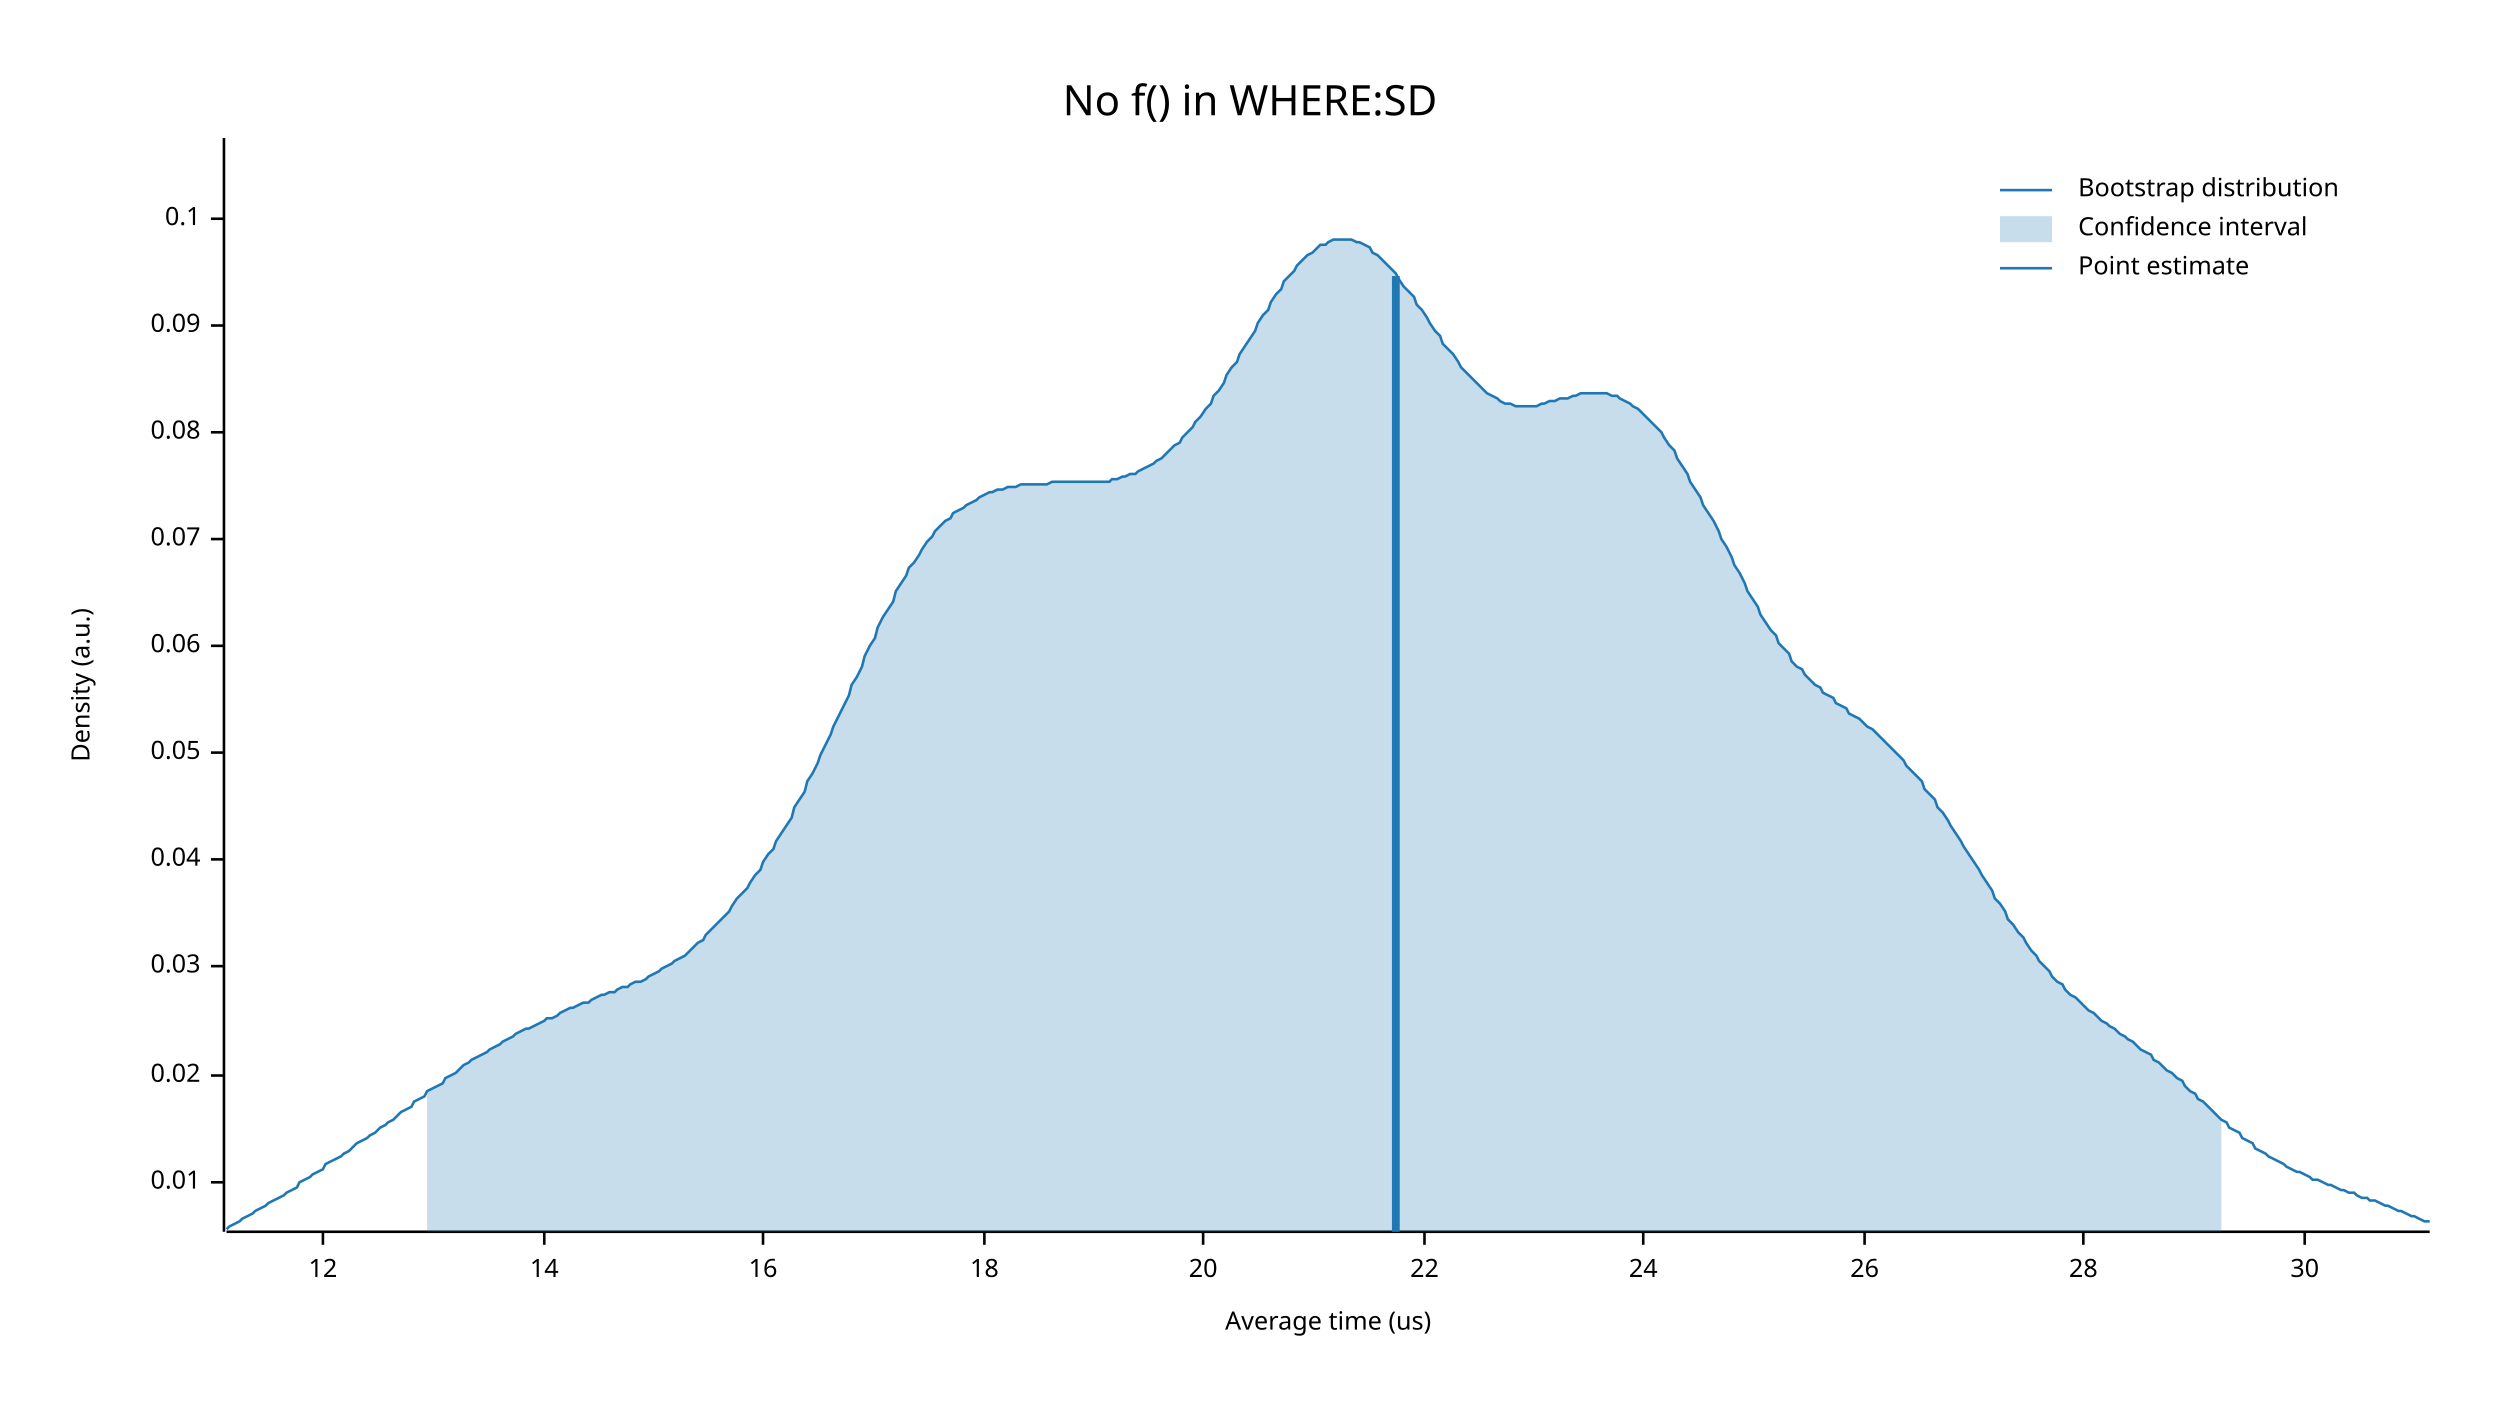
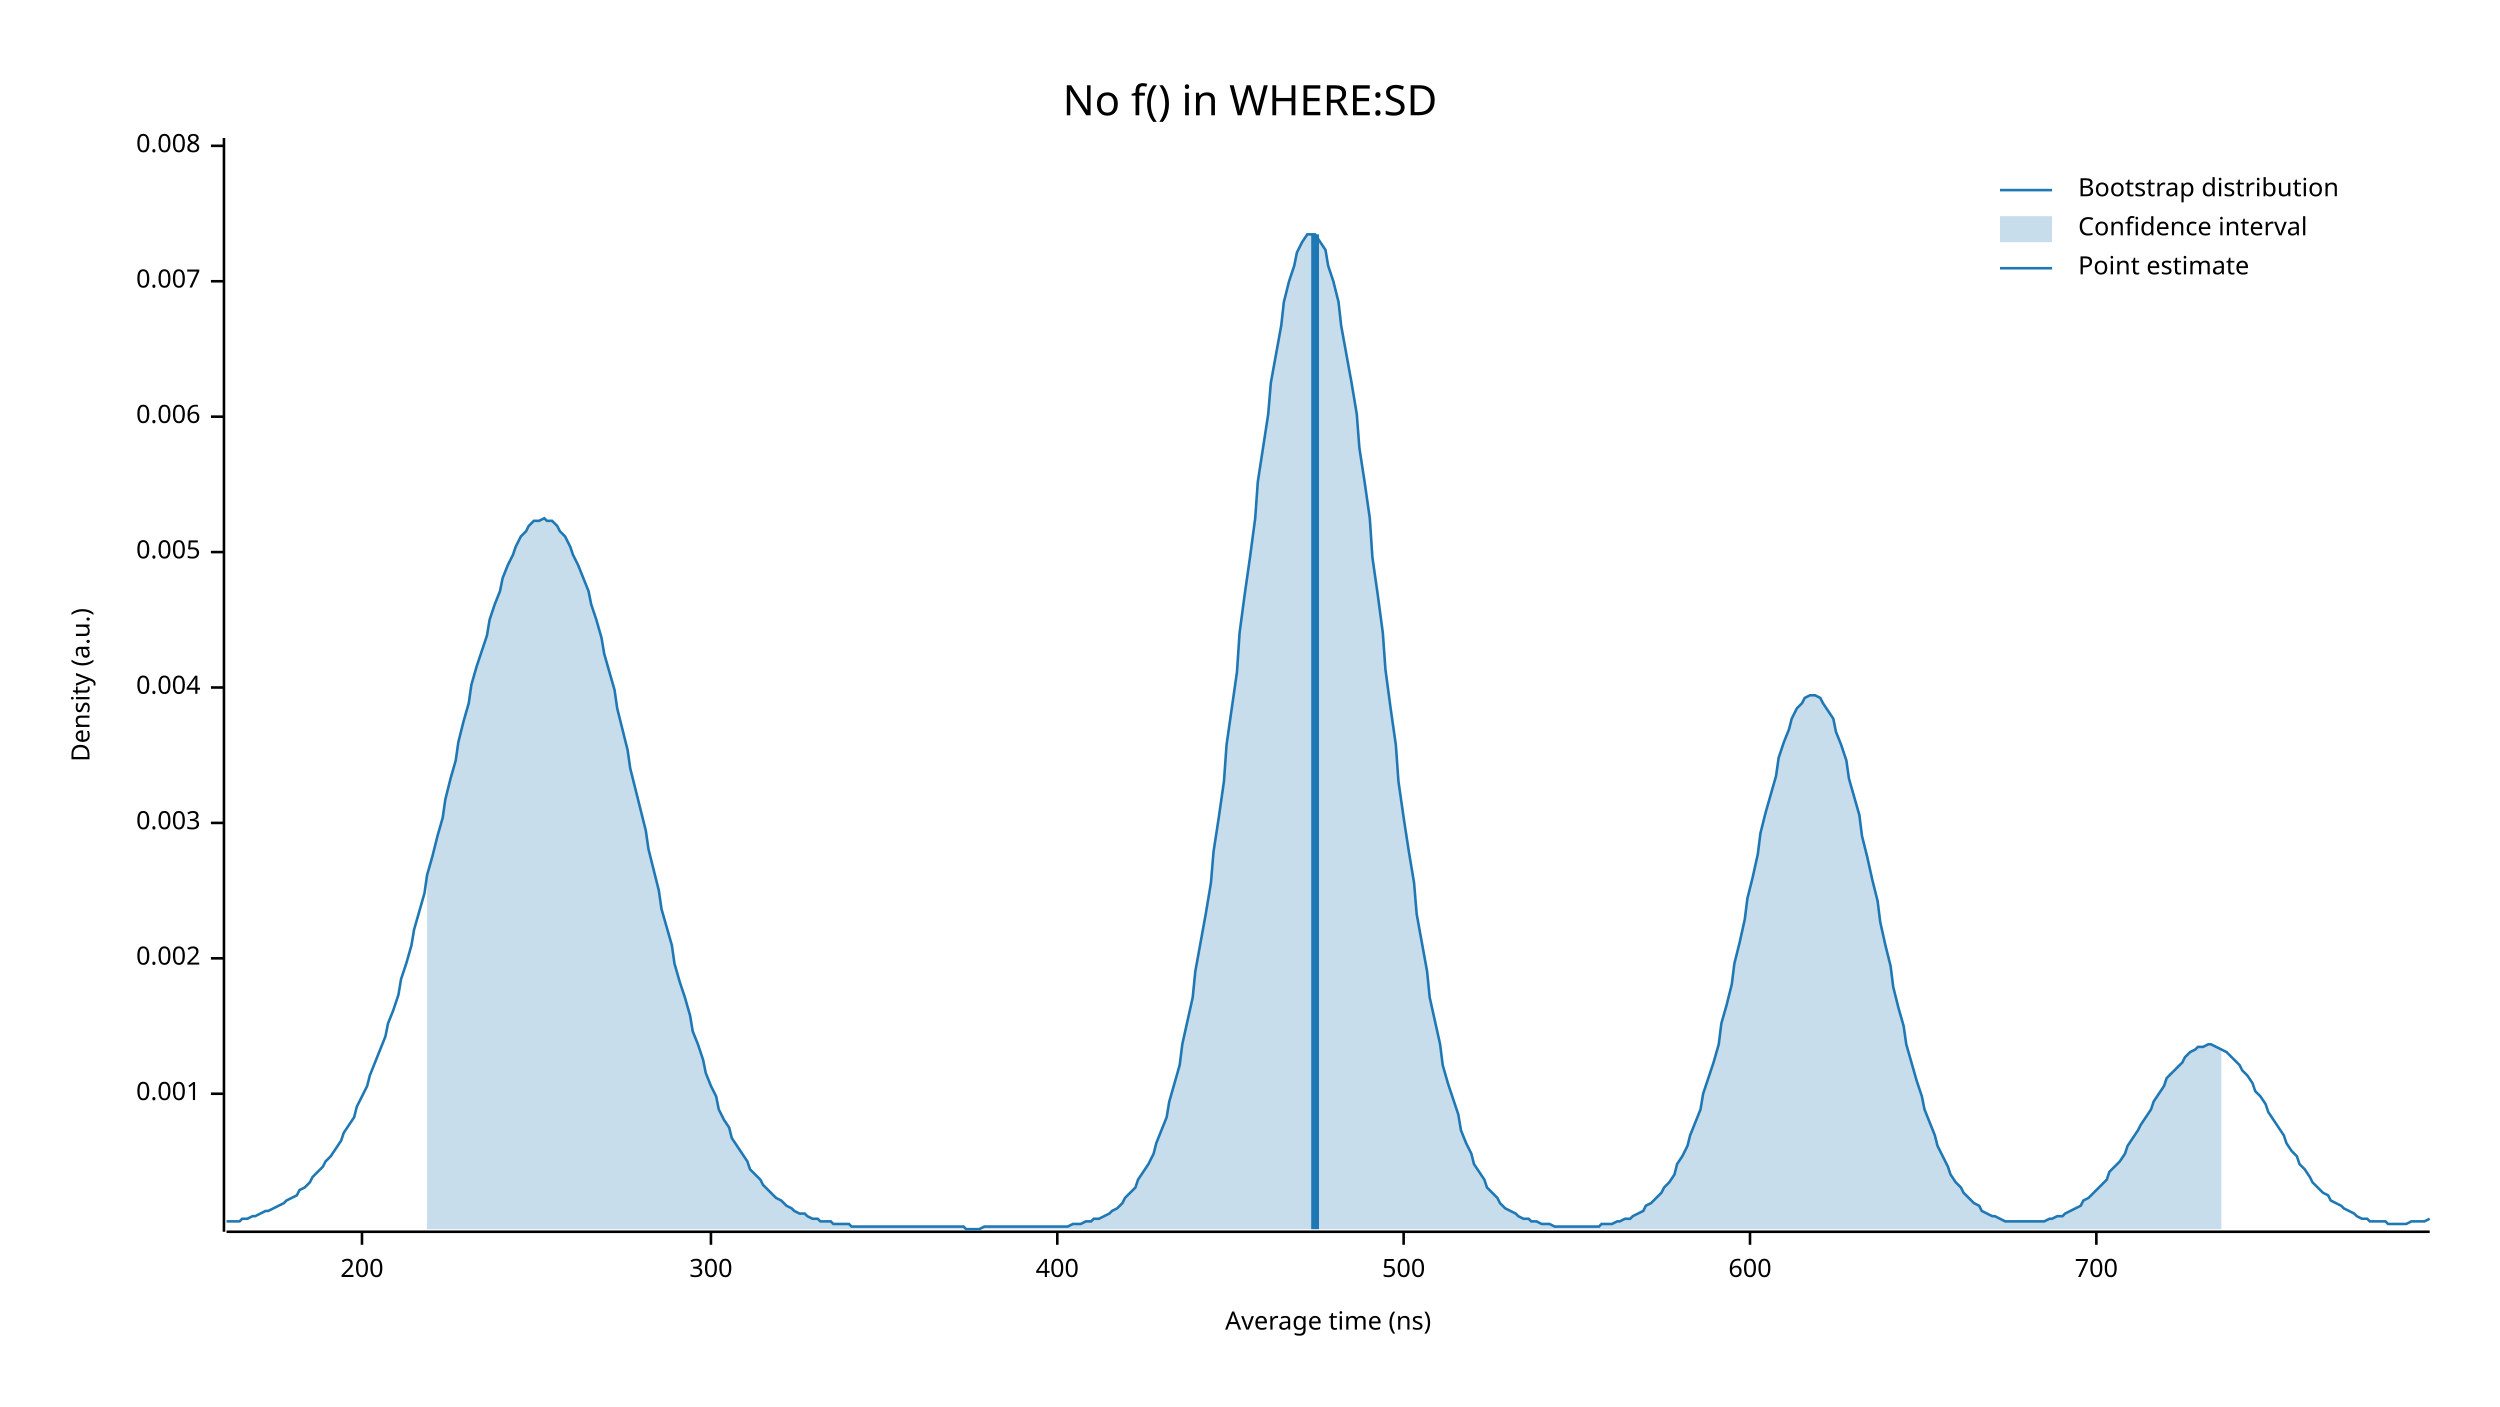
<svg xmlns="http://www.w3.org/2000/svg" width="960" height="540" viewBox="0 0 960 540">
  <text x="480" y="32" dy="0.76em" text-anchor="middle" font-family="sans-serif" font-size="16.129" opacity="1" fill="#000000">
No f() in WHERE:SD
</text>
  <text x="27" y="263" dy="0.76em" text-anchor="middle" font-family="sans-serif" font-size="9.677" opacity="1" fill="#000000" transform="rotate(270, 27, 263)">
Density (a.u.)
</text>
  <text x="510" y="513" dy="-0.5ex" text-anchor="middle" font-family="sans-serif" font-size="9.677" opacity="1" fill="#000000">
- Average time (us)
+ Average time (ns)
</text>
  <polyline fill="none" opacity="1" stroke="#000000" stroke-width="1" points="86,53 86,473 " />
-   <text x="77" y="454" dy="0.5ex" text-anchor="end" font-family="sans-serif" font-size="9.677" opacity="1" fill="#000000">
- 0.01
+   <text x="77" y="420" dy="0.5ex" text-anchor="end" font-family="sans-serif" font-size="9.677" opacity="1" fill="#000000">
+ 0.001
</text>
-   <polyline fill="none" opacity="1" stroke="#000000" stroke-width="1" points="81,454 86,454 " />
-   <text x="77" y="413" dy="0.5ex" text-anchor="end" font-family="sans-serif" font-size="9.677" opacity="1" fill="#000000">
- 0.02
+   <polyline fill="none" opacity="1" stroke="#000000" stroke-width="1" points="81,420 86,420 " />
+   <text x="77" y="368" dy="0.5ex" text-anchor="end" font-family="sans-serif" font-size="9.677" opacity="1" fill="#000000">
+ 0.002
</text>
-   <polyline fill="none" opacity="1" stroke="#000000" stroke-width="1" points="81,413 86,413 " />
-   <text x="77" y="371" dy="0.5ex" text-anchor="end" font-family="sans-serif" font-size="9.677" opacity="1" fill="#000000">
- 0.03
+   <polyline fill="none" opacity="1" stroke="#000000" stroke-width="1" points="81,368 86,368 " />
+   <text x="77" y="316" dy="0.5ex" text-anchor="end" font-family="sans-serif" font-size="9.677" opacity="1" fill="#000000">
+ 0.003
</text>
-   <polyline fill="none" opacity="1" stroke="#000000" stroke-width="1" points="81,371 86,371 " />
-   <text x="77" y="330" dy="0.5ex" text-anchor="end" font-family="sans-serif" font-size="9.677" opacity="1" fill="#000000">
- 0.04
+   <polyline fill="none" opacity="1" stroke="#000000" stroke-width="1" points="81,316 86,316 " />
+   <text x="77" y="264" dy="0.5ex" text-anchor="end" font-family="sans-serif" font-size="9.677" opacity="1" fill="#000000">
+ 0.004
</text>
-   <polyline fill="none" opacity="1" stroke="#000000" stroke-width="1" points="81,330 86,330 " />
-   <text x="77" y="289" dy="0.5ex" text-anchor="end" font-family="sans-serif" font-size="9.677" opacity="1" fill="#000000">
- 0.05
+   <polyline fill="none" opacity="1" stroke="#000000" stroke-width="1" points="81,264 86,264 " />
+   <text x="77" y="212" dy="0.5ex" text-anchor="end" font-family="sans-serif" font-size="9.677" opacity="1" fill="#000000">
+ 0.005
</text>
-   <polyline fill="none" opacity="1" stroke="#000000" stroke-width="1" points="81,289 86,289 " />
-   <text x="77" y="248" dy="0.5ex" text-anchor="end" font-family="sans-serif" font-size="9.677" opacity="1" fill="#000000">
- 0.06
+   <polyline fill="none" opacity="1" stroke="#000000" stroke-width="1" points="81,212 86,212 " />
+   <text x="77" y="160" dy="0.5ex" text-anchor="end" font-family="sans-serif" font-size="9.677" opacity="1" fill="#000000">
+ 0.006
</text>
-   <polyline fill="none" opacity="1" stroke="#000000" stroke-width="1" points="81,248 86,248 " />
-   <text x="77" y="207" dy="0.5ex" text-anchor="end" font-family="sans-serif" font-size="9.677" opacity="1" fill="#000000">
- 0.07
+   <polyline fill="none" opacity="1" stroke="#000000" stroke-width="1" points="81,160 86,160 " />
+   <text x="77" y="108" dy="0.5ex" text-anchor="end" font-family="sans-serif" font-size="9.677" opacity="1" fill="#000000">
+ 0.007
</text>
-   <polyline fill="none" opacity="1" stroke="#000000" stroke-width="1" points="81,207 86,207 " />
-   <text x="77" y="166" dy="0.5ex" text-anchor="end" font-family="sans-serif" font-size="9.677" opacity="1" fill="#000000">
- 0.08
+   <polyline fill="none" opacity="1" stroke="#000000" stroke-width="1" points="81,108 86,108 " />
+   <text x="77" y="56" dy="0.5ex" text-anchor="end" font-family="sans-serif" font-size="9.677" opacity="1" fill="#000000">
+ 0.008
</text>
-   <polyline fill="none" opacity="1" stroke="#000000" stroke-width="1" points="81,166 86,166 " />
-   <text x="77" y="125" dy="0.5ex" text-anchor="end" font-family="sans-serif" font-size="9.677" opacity="1" fill="#000000">
- 0.09
+   <polyline fill="none" opacity="1" stroke="#000000" stroke-width="1" points="81,56 86,56 " />
+   <polyline fill="none" opacity="1" stroke="#000000" stroke-width="1" points="87,473 933,473 " />
+   <text x="139" y="483" dy="0.76em" text-anchor="middle" font-family="sans-serif" font-size="9.677" opacity="1" fill="#000000">
+ 200
</text>
-   <polyline fill="none" opacity="1" stroke="#000000" stroke-width="1" points="81,125 86,125 " />
-   <text x="77" y="84" dy="0.5ex" text-anchor="end" font-family="sans-serif" font-size="9.677" opacity="1" fill="#000000">
- 0.1
+   <polyline fill="none" opacity="1" stroke="#000000" stroke-width="1" points="139,473 139,478 " />
+   <text x="273" y="483" dy="0.76em" text-anchor="middle" font-family="sans-serif" font-size="9.677" opacity="1" fill="#000000">
+ 300
</text>
-   <polyline fill="none" opacity="1" stroke="#000000" stroke-width="1" points="81,84 86,84 " />
-   <polyline fill="none" opacity="1" stroke="#000000" stroke-width="1" points="87,473 933,473 " />
-   <text x="124" y="483" dy="0.76em" text-anchor="middle" font-family="sans-serif" font-size="9.677" opacity="1" fill="#000000">
- 12
+   <polyline fill="none" opacity="1" stroke="#000000" stroke-width="1" points="273,473 273,478 " />
+   <text x="406" y="483" dy="0.76em" text-anchor="middle" font-family="sans-serif" font-size="9.677" opacity="1" fill="#000000">
+ 400
</text>
-   <polyline fill="none" opacity="1" stroke="#000000" stroke-width="1" points="124,473 124,478 " />
-   <text x="209" y="483" dy="0.76em" text-anchor="middle" font-family="sans-serif" font-size="9.677" opacity="1" fill="#000000">
- 14
+   <polyline fill="none" opacity="1" stroke="#000000" stroke-width="1" points="406,473 406,478 " />
+   <text x="539" y="483" dy="0.76em" text-anchor="middle" font-family="sans-serif" font-size="9.677" opacity="1" fill="#000000">
+ 500
</text>
-   <polyline fill="none" opacity="1" stroke="#000000" stroke-width="1" points="209,473 209,478 " />
-   <text x="293" y="483" dy="0.76em" text-anchor="middle" font-family="sans-serif" font-size="9.677" opacity="1" fill="#000000">
- 16
+   <polyline fill="none" opacity="1" stroke="#000000" stroke-width="1" points="539,473 539,478 " />
+   <text x="672" y="483" dy="0.76em" text-anchor="middle" font-family="sans-serif" font-size="9.677" opacity="1" fill="#000000">
+ 600
</text>
-   <polyline fill="none" opacity="1" stroke="#000000" stroke-width="1" points="293,473 293,478 " />
-   <text x="378" y="483" dy="0.76em" text-anchor="middle" font-family="sans-serif" font-size="9.677" opacity="1" fill="#000000">
- 18
+   <polyline fill="none" opacity="1" stroke="#000000" stroke-width="1" points="672,473 672,478 " />
+   <text x="805" y="483" dy="0.76em" text-anchor="middle" font-family="sans-serif" font-size="9.677" opacity="1" fill="#000000">
+ 700
</text>
-   <polyline fill="none" opacity="1" stroke="#000000" stroke-width="1" points="378,473 378,478 " />
-   <text x="462" y="483" dy="0.76em" text-anchor="middle" font-family="sans-serif" font-size="9.677" opacity="1" fill="#000000">
- 20
- </text>
-   <polyline fill="none" opacity="1" stroke="#000000" stroke-width="1" points="462,473 462,478 " />
-   <text x="547" y="483" dy="0.76em" text-anchor="middle" font-family="sans-serif" font-size="9.677" opacity="1" fill="#000000">
- 22
- </text>
-   <polyline fill="none" opacity="1" stroke="#000000" stroke-width="1" points="547,473 547,478 " />
-   <text x="631" y="483" dy="0.76em" text-anchor="middle" font-family="sans-serif" font-size="9.677" opacity="1" fill="#000000">
- 24
- </text>
-   <polyline fill="none" opacity="1" stroke="#000000" stroke-width="1" points="631,473 631,478 " />
-   <text x="716" y="483" dy="0.76em" text-anchor="middle" font-family="sans-serif" font-size="9.677" opacity="1" fill="#000000">
- 26
- </text>
-   <polyline fill="none" opacity="1" stroke="#000000" stroke-width="1" points="716,473 716,478 " />
-   <text x="800" y="483" dy="0.76em" text-anchor="middle" font-family="sans-serif" font-size="9.677" opacity="1" fill="#000000">
- 28
- </text>
-   <polyline fill="none" opacity="1" stroke="#000000" stroke-width="1" points="800,473 800,478 " />
-   <text x="885" y="483" dy="0.76em" text-anchor="middle" font-family="sans-serif" font-size="9.677" opacity="1" fill="#000000">
- 30
- </text>
-   <polyline fill="none" opacity="1" stroke="#000000" stroke-width="1" points="885,473 885,478 " />
-   <polyline fill="none" opacity="1" stroke="#1F78B4" stroke-width="1" points="87,472 88,471 90,470 92,469 93,468 95,467 97,466 98,465 100,464 102,463 103,462 105,461 107,460 109,459 110,458 112,457 114,456 115,454 117,453 119,452 120,451 122,450 124,449 125,447 127,446 129,445 131,444 132,443 134,442 136,440 137,439 139,438 141,437 142,436 144,435 146,433 148,432 149,431 151,430 153,428 154,427 156,426 158,425 159,423 161,422 163,421 164,419 166,418 168,417 170,416 171,414 173,413 175,412 176,411 178,409 180,408 181,407 183,406 185,405 187,404 188,403 190,402 192,401 193,400 195,399 197,398 198,397 200,396 202,395 203,395 205,394 207,393 209,392 210,391 212,391 214,390 215,389 217,388 219,387 220,387 222,386 224,385 226,385 227,384 229,383 231,382 232,382 234,381 236,381 237,380 239,379 241,379 242,378 244,377 246,377 248,376 249,375 251,374 253,373 254,372 256,371 258,370 259,369 261,368 263,367 265,365 266,364 268,362 270,361 271,359 273,357 275,355 276,354 278,352 280,350 281,348 283,345 285,343 287,341 288,339 290,336 292,334 293,331 295,328 297,326 298,323 300,320 302,317 304,314 305,310 307,307 309,304 310,300 312,297 314,293 315,290 317,286 319,282 320,279 322,275 324,271 326,267 327,263 329,260 331,256 332,252 334,248 336,245 337,241 339,237 341,234 343,231 344,227 346,224 348,221 349,218 351,216 353,213 354,211 356,208 358,206 359,204 361,202 363,200 365,199 366,197 368,196 370,195 371,194 373,193 375,192 376,191 378,190 380,189 381,189 383,188 385,188 387,187 388,187 390,187 392,186 393,186 395,186 397,186 398,186 400,186 402,186 404,185 405,185 407,185 409,185 410,185 412,185 414,185 415,185 417,185 419,185 420,185 422,185 424,185 426,185 427,184 429,184 431,183 432,183 434,182 436,182 437,181 439,180 441,179 443,178 444,177 446,176 448,174 449,173 451,171 453,170 454,168 456,166 458,164 459,162 461,160 463,157 465,155 466,152 468,150 470,147 471,144 473,141 475,139 476,136 478,133 480,130 482,127 483,124 485,121 487,119 488,116 490,113 492,111 493,108 495,106 497,104 498,102 500,100 502,98 504,97 505,96 507,94 509,94 510,93 512,92 514,92 515,92 517,92 519,92 521,93 522,93 524,94 526,95 527,97 529,98 531,100 532,101 534,103 536,105 537,107 539,110 541,112 543,114 544,117 546,119 548,122 549,124 551,127 553,129 554,132 556,134 558,136 560,139 561,141 563,143 565,145 566,146 568,148 570,150 571,151 573,152 575,153 576,154 578,155 580,155 582,156 583,156 585,156 587,156 588,156 590,156 592,155 593,155 595,154 597,154 599,153 600,153 602,153 604,152 605,152 607,151 609,151 610,151 612,151 614,151 615,151 617,151 619,152 621,152 622,153 624,154 626,155 627,156 629,157 631,159 632,160 634,162 636,164 638,166 639,168 641,171 643,173 644,176 646,179 648,182 649,185 651,188 653,191 654,194 656,197 658,200 660,204 661,207 663,210 665,214 666,217 668,220 670,224 671,227 673,230 675,233 676,236 678,239 680,242 682,244 683,247 685,249 687,251 688,254 690,256 692,257 693,259 695,261 697,263 699,264 700,266 702,267 704,268 705,270 707,271 709,272 710,274 712,275 714,276 715,277 717,279 719,280 721,282 722,283 724,285 726,287 727,288 729,290 731,292 732,294 734,296 736,298 738,300 739,303 741,305 743,307 744,310 746,312 748,315 749,317 751,320 753,323 754,325 756,328 758,331 760,334 761,336 763,339 765,342 766,345 768,347 770,350 771,353 773,355 775,358 777,360 778,362 780,365 782,367 783,369 785,371 787,373 788,375 790,377 792,378 793,380 795,382 797,383 799,385 800,386 802,388 804,389 805,390 807,392 809,393 810,394 812,395 814,397 816,398 817,399 819,400 821,402 822,403 824,404 826,405 827,407 829,408 831,410 832,411 834,412 836,414 838,415 839,417 841,419 843,420 844,422 846,423 848,425 849,426 851,428 853,430 855,431 856,433 858,434 860,435 861,437 863,438 865,439 866,441 868,442 870,443 871,444 873,445 875,446 877,447 878,448 880,449 882,450 883,450 885,451 887,452 888,453 890,453 892,454 894,455 895,455 897,456 899,457 900,457 902,458 904,458 905,459 907,460 909,460 910,461 912,461 914,462 916,463 917,463 919,464 921,465 922,465 924,466 926,467 927,467 929,468 931,469 933,469 " />
-   <polygon opacity="0.25" fill="#1F78B4" points="164,419 166,418 168,417 170,416 171,414 173,413 175,412 176,411 178,409 180,408 181,407 183,406 185,405 187,404 188,403 190,402 192,401 193,400 195,399 197,398 198,397 200,396 202,395 203,395 205,394 207,393 209,392 210,391 212,391 214,390 215,389 217,388 219,387 220,387 222,386 224,385 226,385 227,384 229,383 231,382 232,382 234,381 236,381 237,380 239,379 241,379 242,378 244,377 246,377 248,376 249,375 251,374 253,373 254,372 256,371 258,370 259,369 261,368 263,367 265,365 266,364 268,362 270,361 271,359 273,357 275,355 276,354 278,352 280,350 281,348 283,345 285,343 287,341 288,339 290,336 292,334 293,331 295,328 297,326 298,323 300,320 302,317 304,314 305,310 307,307 309,304 310,300 312,297 314,293 315,290 317,286 319,282 320,279 322,275 324,271 326,267 327,263 329,260 331,256 332,252 334,248 336,245 337,241 339,237 341,234 343,231 344,227 346,224 348,221 349,218 351,216 353,213 354,211 356,208 358,206 359,204 361,202 363,200 365,199 366,197 368,196 370,195 371,194 373,193 375,192 376,191 378,190 380,189 381,189 383,188 385,188 387,187 388,187 390,187 392,186 393,186 395,186 397,186 398,186 400,186 402,186 404,185 405,185 407,185 409,185 410,185 412,185 414,185 415,185 417,185 419,185 420,185 422,185 424,185 426,185 427,184 429,184 431,183 432,183 434,182 436,182 437,181 439,180 441,179 443,178 444,177 446,176 448,174 449,173 451,171 453,170 454,168 456,166 458,164 459,162 461,160 463,157 465,155 466,152 468,150 470,147 471,144 473,141 475,139 476,136 478,133 480,130 482,127 483,124 485,121 487,119 488,116 490,113 492,111 493,108 495,106 497,104 498,102 500,100 502,98 504,97 505,96 507,94 509,94 510,93 512,92 514,92 515,92 517,92 519,92 521,93 522,93 524,94 526,95 527,97 529,98 531,100 532,101 534,103 536,105 537,107 539,110 541,112 543,114 544,117 546,119 548,122 549,124 551,127 553,129 554,132 556,134 558,136 560,139 561,141 563,143 565,145 566,146 568,148 570,150 571,151 573,152 575,153 576,154 578,155 580,155 582,156 583,156 585,156 587,156 588,156 590,156 592,155 593,155 595,154 597,154 599,153 600,153 602,153 604,152 605,152 607,151 609,151 610,151 612,151 614,151 615,151 617,151 619,152 621,152 622,153 624,154 626,155 627,156 629,157 631,159 632,160 634,162 636,164 638,166 639,168 641,171 643,173 644,176 646,179 648,182 649,185 651,188 653,191 654,194 656,197 658,200 660,204 661,207 663,210 665,214 666,217 668,220 670,224 671,227 673,230 675,233 676,236 678,239 680,242 682,244 683,247 685,249 687,251 688,254 690,256 692,257 693,259 695,261 697,263 699,264 700,266 702,267 704,268 705,270 707,271 709,272 710,274 712,275 714,276 715,277 717,279 719,280 721,282 722,283 724,285 726,287 727,288 729,290 731,292 732,294 734,296 736,298 738,300 739,303 741,305 743,307 744,310 746,312 748,315 749,317 751,320 753,323 754,325 756,328 758,331 760,334 761,336 763,339 765,342 766,345 768,347 770,350 771,353 773,355 775,358 777,360 778,362 780,365 782,367 783,369 785,371 787,373 788,375 790,377 792,378 793,380 795,382 797,383 799,385 800,386 802,388 804,389 805,390 807,392 809,393 810,394 812,395 814,397 816,398 817,399 819,400 821,402 822,403 824,404 826,405 827,407 829,408 831,410 832,411 834,412 836,414 838,415 839,417 841,419 843,420 844,422 846,423 848,425 849,426 851,428 853,430 853,473 164,473 " />
-   <polyline fill="none" opacity="1" stroke="#1F78B4" stroke-width="3" points="536,473 536,106 " />
+   <polyline fill="none" opacity="1" stroke="#000000" stroke-width="1" points="805,473 805,478 " />
+   <polyline fill="none" opacity="1" stroke="#1F78B4" stroke-width="1" points="87,469 88,469 90,469 92,469 93,468 95,468 97,467 98,467 100,466 102,465 103,465 105,464 107,463 109,462 110,461 112,460 114,459 115,457 117,456 119,454 120,452 122,450 124,448 125,446 127,444 129,441 131,438 132,435 134,432 136,429 137,425 139,421 141,417 142,413 144,408 146,403 148,398 149,393 151,388 153,382 154,376 156,370 158,363 159,357 161,350 163,343 164,336 166,329 168,321 170,314 171,307 173,299 175,292 176,285 178,277 180,270 181,263 183,256 185,250 187,244 188,238 190,232 192,227 193,222 195,217 197,213 198,210 200,206 202,204 203,202 205,200 207,200 209,199 210,200 212,200 214,202 215,204 217,206 219,210 220,213 222,217 224,222 226,227 227,232 229,238 231,245 232,251 234,258 236,265 237,272 239,280 241,288 242,295 244,303 246,311 248,319 249,326 251,334 253,342 254,349 256,356 258,363 259,370 261,377 263,383 265,390 266,396 268,401 270,407 271,412 273,417 275,421 276,426 278,430 280,433 281,437 283,440 285,443 287,446 288,449 290,451 292,453 293,455 295,457 297,459 298,460 300,461 302,463 304,464 305,465 307,466 309,466 310,467 312,468 314,468 315,469 317,469 319,469 320,470 322,470 324,470 326,470 327,471 329,471 331,471 332,471 334,471 336,471 337,471 339,471 341,471 343,471 344,471 346,471 348,471 349,471 351,471 353,471 354,471 356,471 358,471 359,471 361,471 363,471 365,471 366,471 368,471 370,471 371,472 373,472 375,472 376,472 378,471 380,471 381,471 383,471 385,471 387,471 388,471 390,471 392,471 393,471 395,471 397,471 398,471 400,471 402,471 404,471 405,471 407,471 409,471 410,471 412,470 414,470 415,470 417,469 419,469 420,468 422,468 424,467 426,466 427,465 429,464 431,462 432,460 434,458 436,456 437,453 439,450 441,447 443,443 444,439 446,434 448,429 449,423 451,416 453,409 454,401 456,392 458,383 459,373 461,362 463,351 465,339 466,327 468,314 470,300 471,286 473,272 475,258 476,243 478,228 480,214 482,199 483,185 485,172 487,159 488,147 490,136 492,125 493,116 495,108 497,102 498,97 500,93 502,90 504,90 505,90 507,93 509,96 510,102 512,108 514,116 515,125 517,136 519,147 521,159 522,172 524,185 526,199 527,214 529,228 531,243 532,257 534,272 536,286 537,300 539,314 541,327 543,339 544,351 546,362 548,373 549,383 551,392 553,401 554,409 556,416 558,422 560,428 561,434 563,439 565,443 566,447 568,450 570,453 571,456 573,458 575,460 576,462 578,464 580,465 582,466 583,467 585,468 587,468 588,469 590,469 592,470 593,470 595,470 597,471 599,471 600,471 602,471 604,471 605,471 607,471 609,471 610,471 612,471 614,471 615,470 617,470 619,470 621,469 622,469 624,468 626,468 627,467 629,466 631,465 632,463 634,462 636,460 638,458 639,456 641,454 643,451 644,447 646,444 648,440 649,436 651,431 653,426 654,420 656,414 658,408 660,401 661,393 663,386 665,378 666,370 668,362 670,353 671,345 673,337 675,328 676,320 678,312 680,305 682,298 683,291 685,285 687,280 688,276 690,272 692,270 693,268 695,267 697,267 699,268 700,270 702,273 704,276 705,281 707,286 709,292 710,299 712,306 714,313 715,321 717,329 719,338 721,346 722,354 724,363 726,371 727,379 729,387 731,394 732,401 734,408 736,415 738,421 739,426 741,431 743,436 744,440 746,444 748,448 749,451 751,454 753,456 754,458 756,460 758,462 760,463 761,465 763,466 765,467 766,467 768,468 770,469 771,469 773,469 775,469 777,469 778,469 780,469 782,469 783,469 785,469 787,468 788,468 790,467 792,467 793,466 795,465 797,464 799,463 800,461 802,460 804,458 805,457 807,455 809,453 810,450 812,448 814,446 816,443 817,440 819,437 821,434 822,432 824,429 826,426 827,423 829,420 831,417 832,414 834,412 836,410 838,408 839,406 841,404 843,403 844,402 846,402 848,401 849,401 851,402 853,403 855,404 856,405 858,407 860,409 861,411 863,413 865,416 866,419 868,421 870,424 871,427 873,430 875,433 877,436 878,439 880,442 882,444 883,447 885,449 887,452 888,454 890,456 892,458 894,459 895,461 897,462 899,463 900,464 902,465 904,466 905,467 907,468 909,468 910,469 912,469 914,469 916,469 917,470 919,470 921,470 922,470 924,470 926,469 927,469 929,469 931,469 933,468 " />
+   <polygon opacity="0.25" fill="#1F78B4" points="164,336 166,329 168,321 170,314 171,307 173,299 175,292 176,285 178,277 180,270 181,263 183,256 185,250 187,244 188,238 190,232 192,227 193,222 195,217 197,213 198,210 200,206 202,204 203,202 205,200 207,200 209,199 210,200 212,200 214,202 215,204 217,206 219,210 220,213 222,217 224,222 226,227 227,232 229,238 231,245 232,251 234,258 236,265 237,272 239,280 241,288 242,295 244,303 246,311 248,319 249,326 251,334 253,342 254,349 256,356 258,363 259,370 261,377 263,383 265,390 266,396 268,401 270,407 271,412 273,417 275,421 276,426 278,430 280,433 281,437 283,440 285,443 287,446 288,449 290,451 292,453 293,455 295,457 297,459 298,460 300,461 302,463 304,464 305,465 307,466 309,466 310,467 312,468 314,468 315,469 317,469 319,469 320,470 322,470 324,470 326,470 327,471 329,471 331,471 332,471 334,471 336,471 337,471 339,471 341,471 343,471 344,471 346,471 348,471 349,471 351,471 353,471 354,471 356,471 358,471 359,471 361,471 363,471 365,471 366,471 368,471 370,471 371,472 373,472 375,472 376,472 378,471 380,471 381,471 383,471 385,471 387,471 388,471 390,471 392,471 393,471 395,471 397,471 398,471 400,471 402,471 404,471 405,471 407,471 409,471 410,471 412,470 414,470 415,470 417,469 419,469 420,468 422,468 424,467 426,466 427,465 429,464 431,462 432,460 434,458 436,456 437,453 439,450 441,447 443,443 444,439 446,434 448,429 449,423 451,416 453,409 454,401 456,392 458,383 459,373 461,362 463,351 465,339 466,327 468,314 470,300 471,286 473,272 475,258 476,243 478,228 480,214 482,199 483,185 485,172 487,159 488,147 490,136 492,125 493,116 495,108 497,102 498,97 500,93 502,90 504,90 505,90 507,93 509,96 510,102 512,108 514,116 515,125 517,136 519,147 521,159 522,172 524,185 526,199 527,214 529,228 531,243 532,257 534,272 536,286 537,300 539,314 541,327 543,339 544,351 546,362 548,373 549,383 551,392 553,401 554,409 556,416 558,422 560,428 561,434 563,439 565,443 566,447 568,450 570,453 571,456 573,458 575,460 576,462 578,464 580,465 582,466 583,467 585,468 587,468 588,469 590,469 592,470 593,470 595,470 597,471 599,471 600,471 602,471 604,471 605,471 607,471 609,471 610,471 612,471 614,471 615,470 617,470 619,470 621,469 622,469 624,468 626,468 627,467 629,466 631,465 632,463 634,462 636,460 638,458 639,456 641,454 643,451 644,447 646,444 648,440 649,436 651,431 653,426 654,420 656,414 658,408 660,401 661,393 663,386 665,378 666,370 668,362 670,353 671,345 673,337 675,328 676,320 678,312 680,305 682,298 683,291 685,285 687,280 688,276 690,272 692,270 693,268 695,267 697,267 699,268 700,270 702,273 704,276 705,281 707,286 709,292 710,299 712,306 714,313 715,321 717,329 719,338 721,346 722,354 724,363 726,371 727,379 729,387 731,394 732,401 734,408 736,415 738,421 739,426 741,431 743,436 744,440 746,444 748,448 749,451 751,454 753,456 754,458 756,460 758,462 760,463 761,465 763,466 765,467 766,467 768,468 770,469 771,469 773,469 775,469 777,469 778,469 780,469 782,469 783,469 785,469 787,468 788,468 790,467 792,467 793,466 795,465 797,464 799,463 800,461 802,460 804,458 805,457 807,455 809,453 810,450 812,448 814,446 816,443 817,440 819,437 821,434 822,432 824,429 826,426 827,423 829,420 831,417 832,414 834,412 836,410 838,408 839,406 841,404 843,403 844,402 846,402 848,401 849,401 851,402 853,403 853,472 164,472 " />
+   <polyline fill="none" opacity="1" stroke="#1F78B4" stroke-width="3" points="505,472 505,90 " />
  <text x="798" y="68" dy="0.76em" text-anchor="start" font-family="sans-serif" font-size="9.677" opacity="1" fill="#000000">
Bootstrap distribution
</text>
  <text x="798" y="83" dy="0.76em" text-anchor="start" font-family="sans-serif" font-size="9.677" opacity="1" fill="#000000">
Confidence interval
</text>
  <text x="798" y="98" dy="0.76em" text-anchor="start" font-family="sans-serif" font-size="9.677" opacity="1" fill="#000000">
Point estimate
</text>
  <polyline fill="none" opacity="1" stroke="#1F78B4" stroke-width="1" points="768,73 788,73 " />
  <rect x="768" y="83" width="20" height="10" opacity="0.25" fill="#1F78B4" stroke="none" />
  <polyline fill="none" opacity="1" stroke="#1F78B4" stroke-width="1" points="768,103 788,103 " />
</svg>
